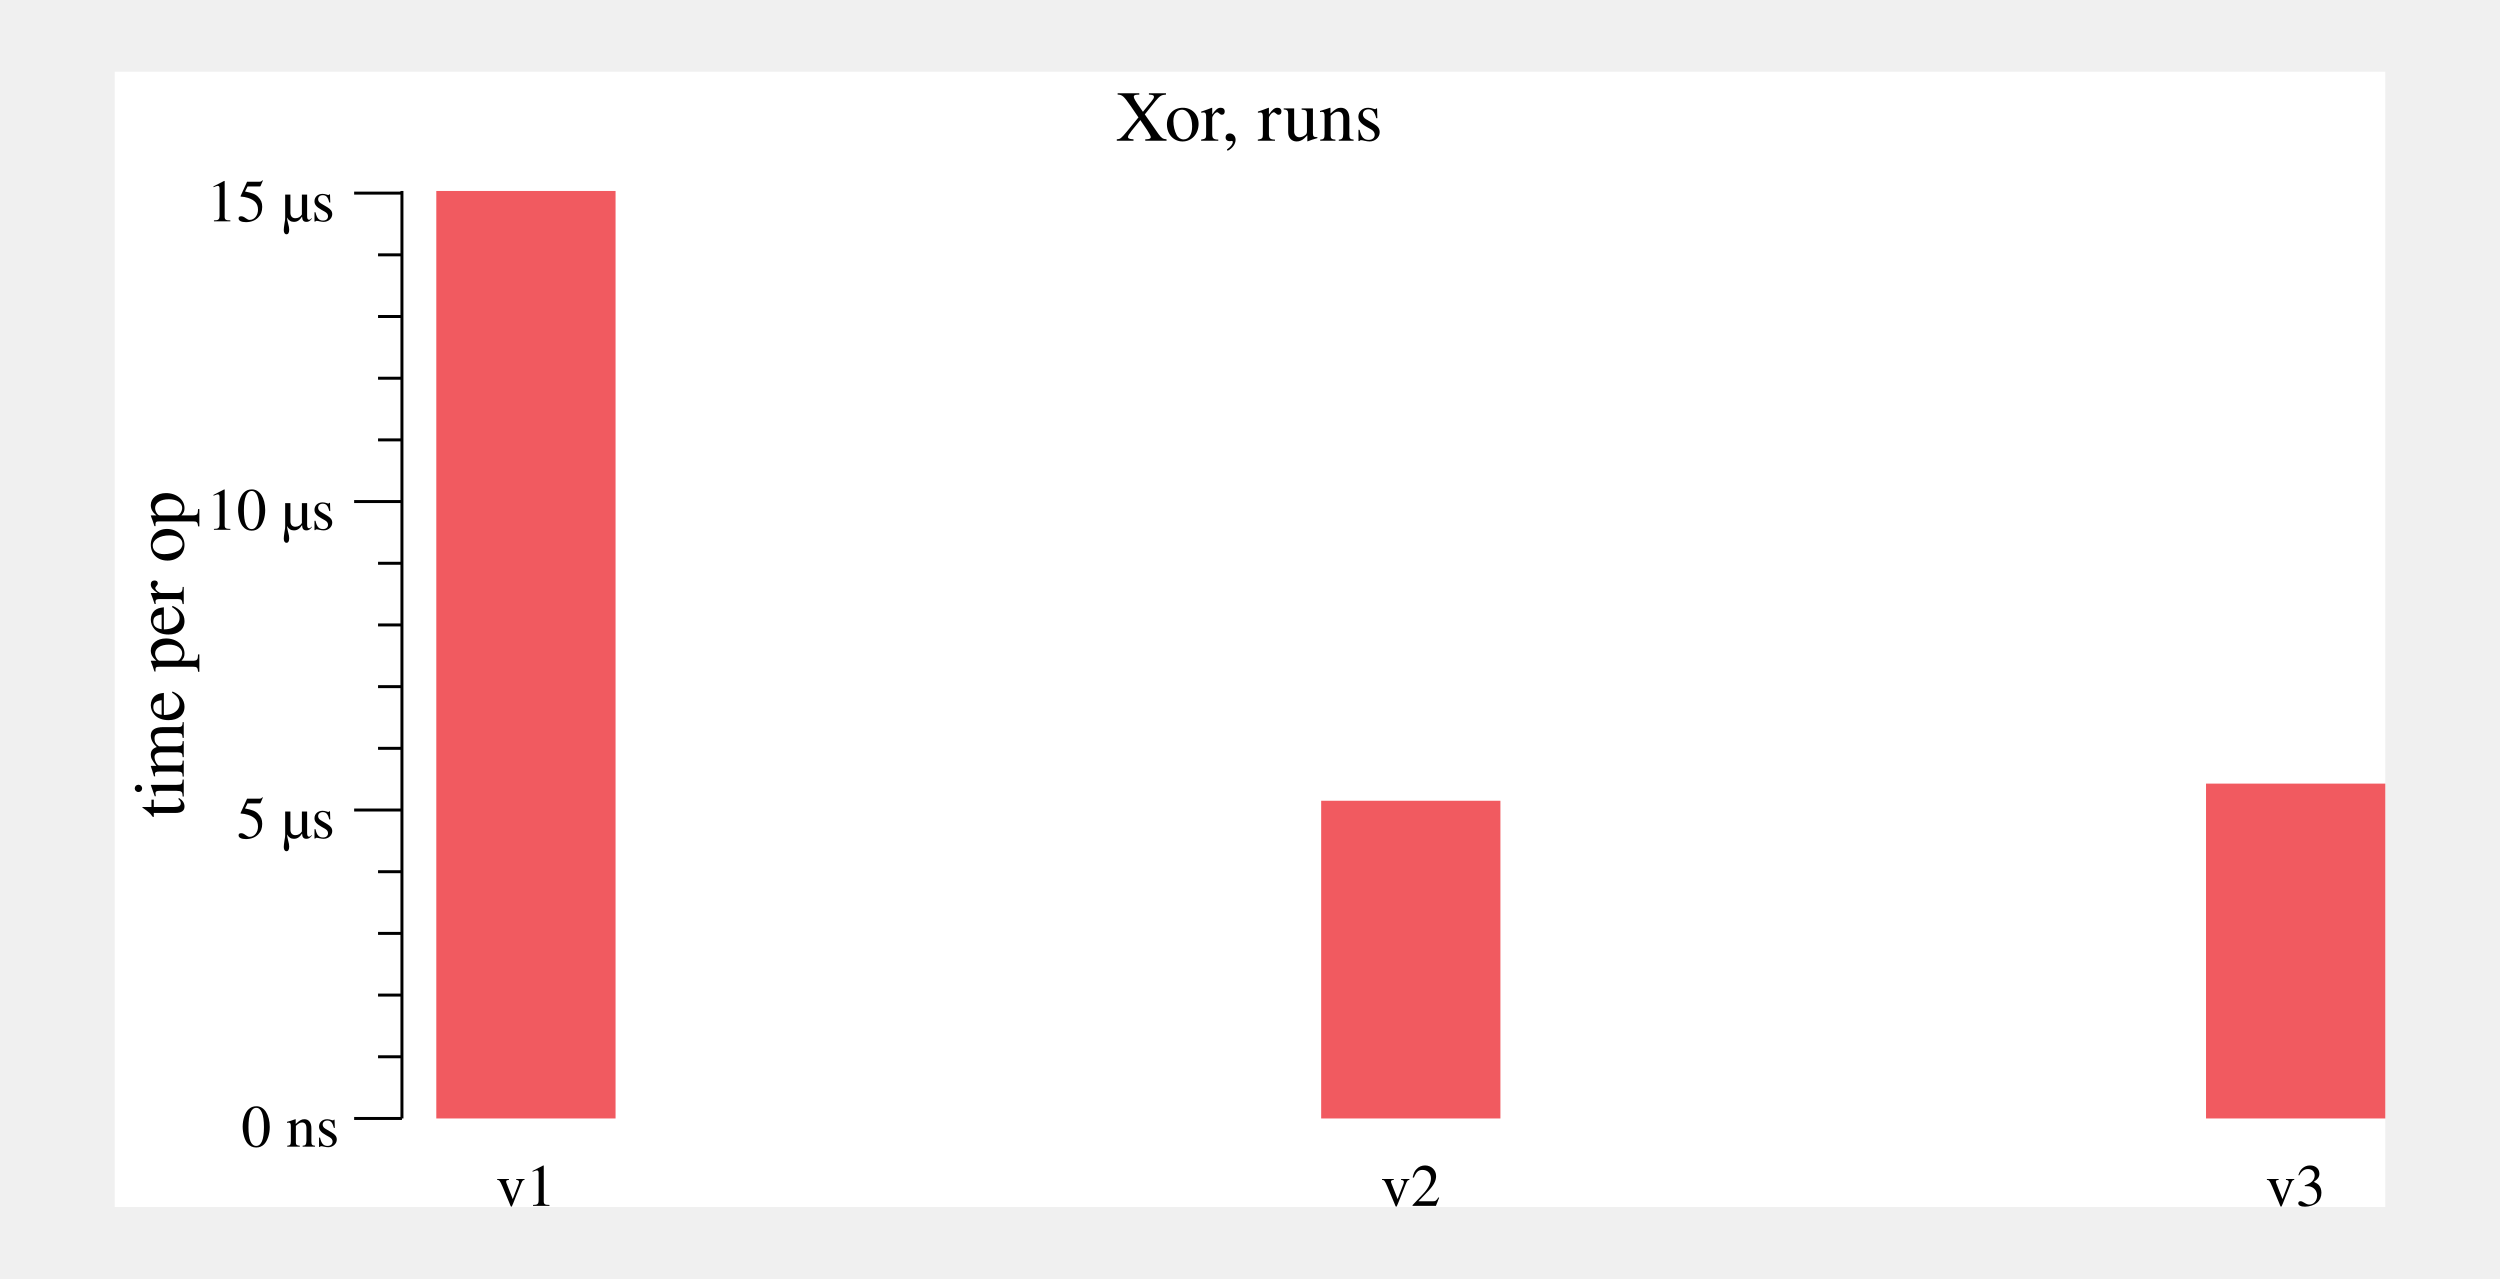
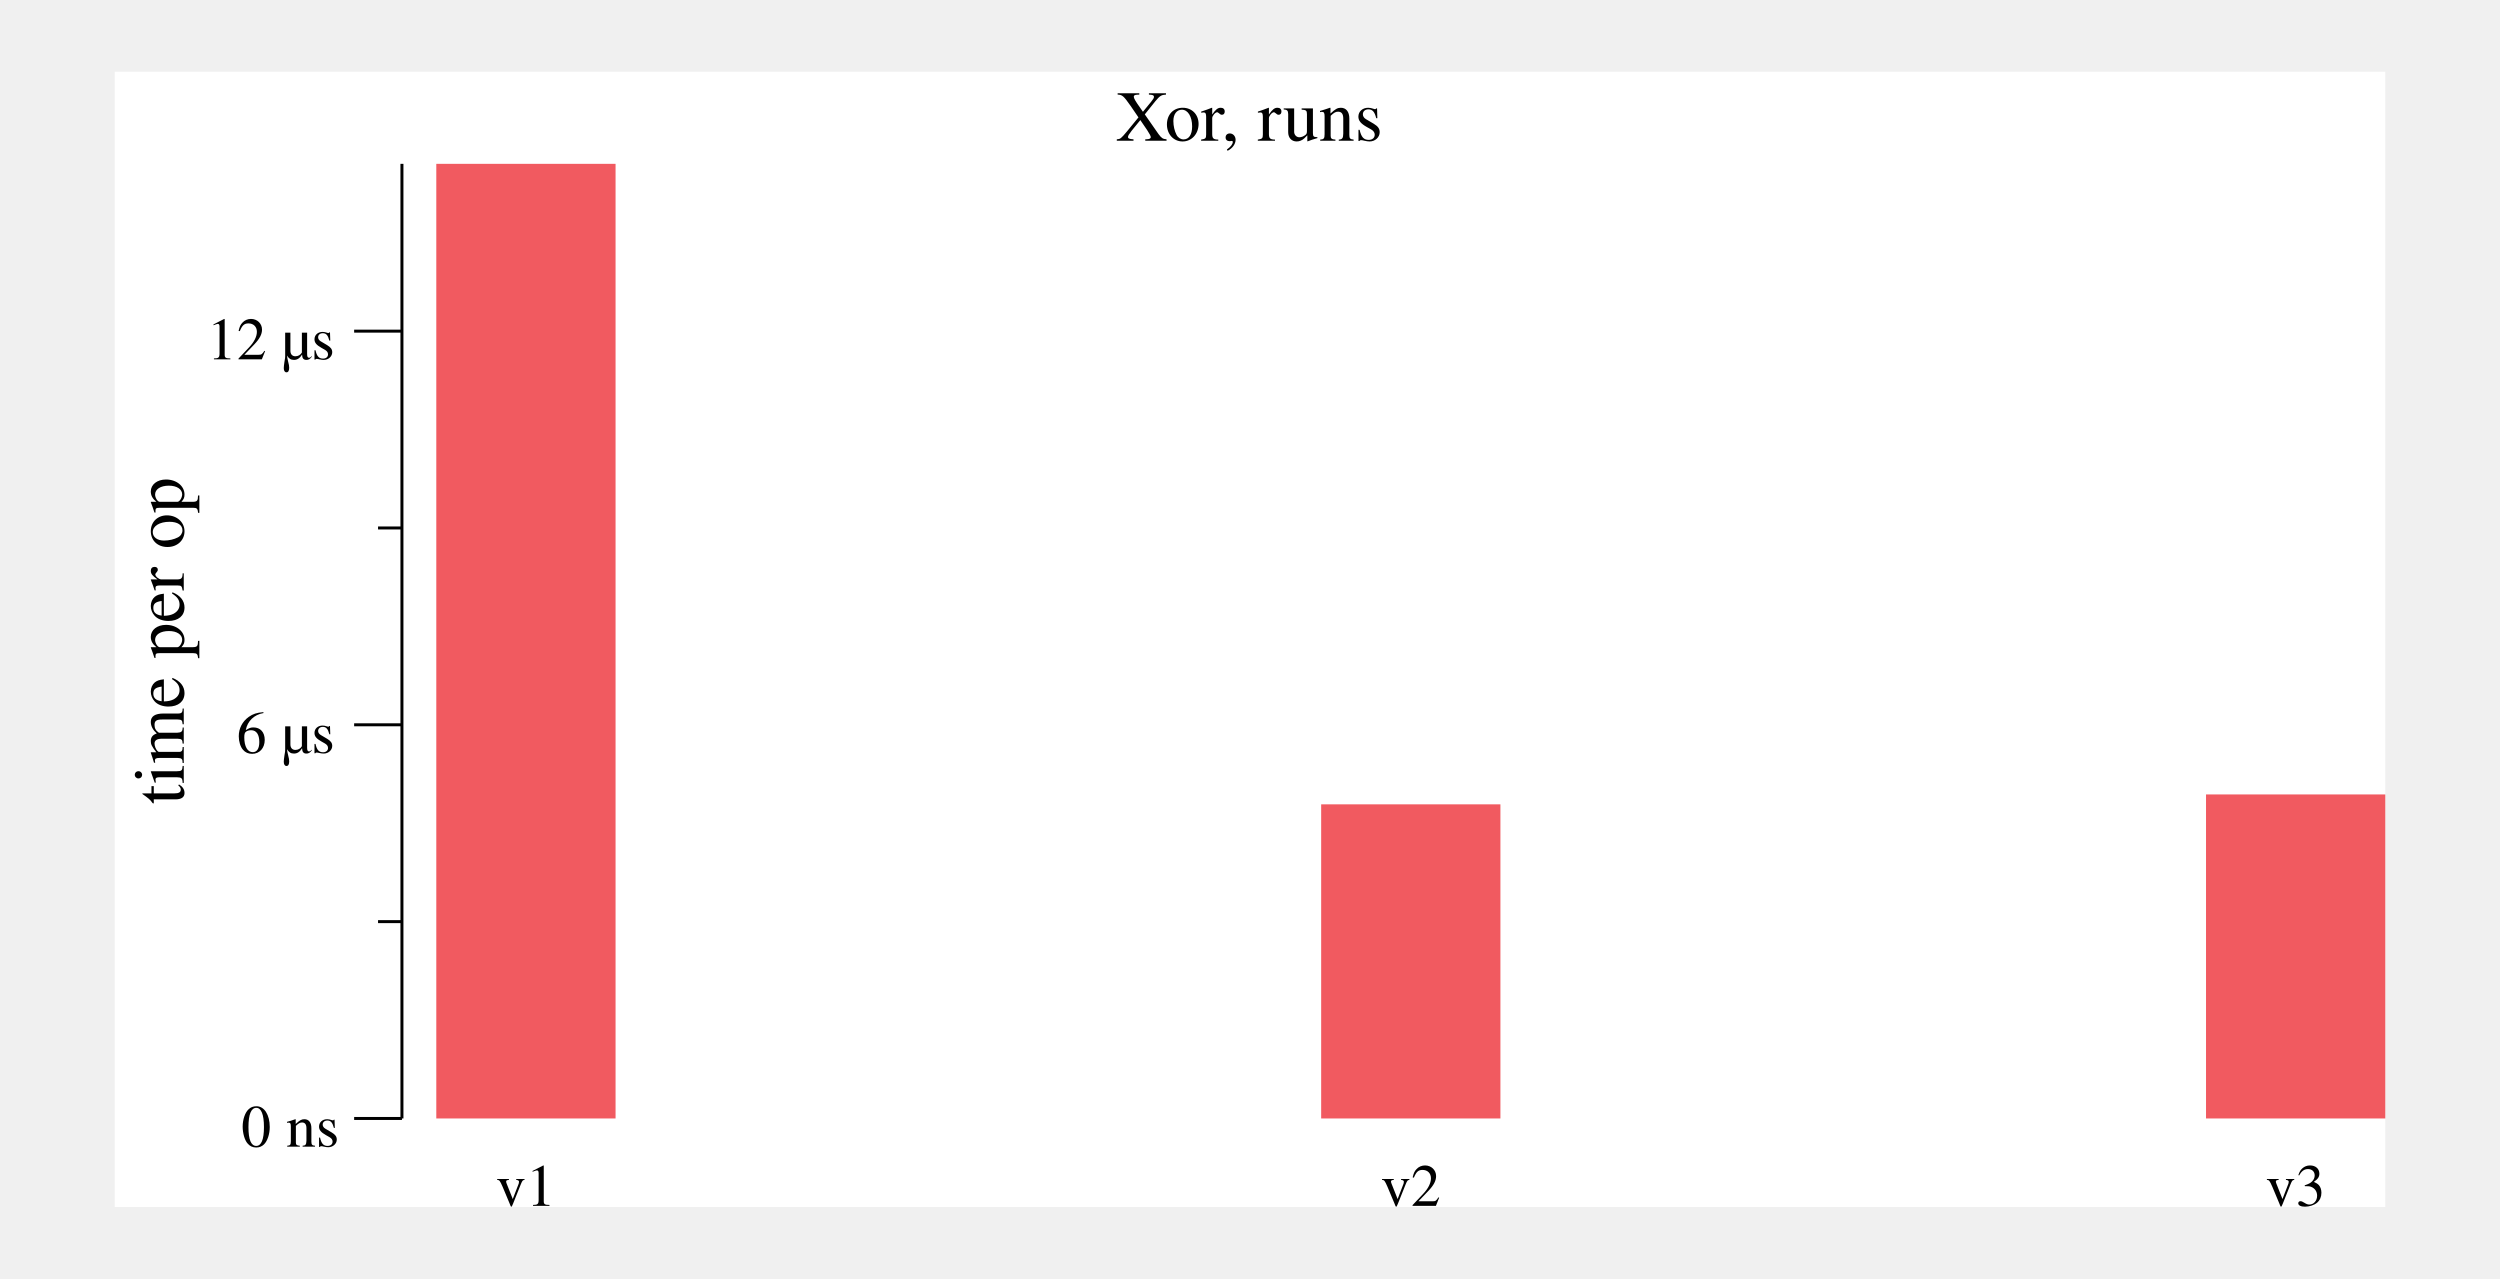
<svg xmlns="http://www.w3.org/2000/svg" width="418.4pt" height="214pt" viewBox="0 0 418.4 214">
  <g transform="scale(1, -1) translate(0, -214)">
    <path d="M19.2,12L399.2,12L399.2,202L19.2,202Z" style="fill:#FFFFFF" />
    <text x="186.78" y="-190.45" transform="scale(1, -1)" style="font-family:Times;font-weight:normal;font-style:normal;font-size:12px">Xor, runs</text>
    <text x="83.019" y="-12.186" transform="scale(1, -1)" style="font-family:Times;font-weight:normal;font-style:normal;font-size:10px">v1</text>
    <text x="231.11" y="-12.186" transform="scale(1, -1)" style="font-family:Times;font-weight:normal;font-style:normal;font-size:10px">v2</text>
    <text x="379.2" y="-12.186" transform="scale(1, -1)" style="font-family:Times;font-weight:normal;font-style:normal;font-size:10px">v3</text>
    <g transform="rotate(90)">
-       <text x="77.101" y="30.755" transform="scale(1, -1)" style="font-family:Times;font-weight:normal;font-style:normal;font-size:12px">time per op</text>
+       <text x="79.374" y="30.755" transform="scale(1, -1)" style="font-family:Times;font-weight:normal;font-style:normal;font-size:12px">time per op</text>
    </g>
    <text x="40.378" y="-22.093" transform="scale(1, -1)" style="font-family:Times;font-weight:normal;font-style:normal;font-size:10px">0 ns</text>
-     <text x="39.616" y="-73.714" transform="scale(1, -1)" style="font-family:Times;font-weight:normal;font-style:normal;font-size:10px">5 µs</text>
-     <text x="34.616" y="-125.33" transform="scale(1, -1)" style="font-family:Times;font-weight:normal;font-style:normal;font-size:10px">10 µs</text>
-     <text x="34.616" y="-176.96" transform="scale(1, -1)" style="font-family:Times;font-weight:normal;font-style:normal;font-size:10px">15 µs</text>
+     <text x="39.616" y="-87.976" transform="scale(1, -1)" style="font-family:Times;font-weight:normal;font-style:normal;font-size:10px">6 µs</text>
+     <text x="34.616" y="-153.86" transform="scale(1, -1)" style="font-family:Times;font-weight:normal;font-style:normal;font-size:10px">12 µs</text>
    <path d="M59.269,26.814L67.269,26.814" style="fill:none;stroke:#000000;stroke-width:0.5" />
-     <path d="M59.269,78.435L67.269,78.435" style="fill:none;stroke:#000000;stroke-width:0.5" />
-     <path d="M59.269,130.06L67.269,130.06" style="fill:none;stroke:#000000;stroke-width:0.5" />
-     <path d="M59.269,181.68L67.269,181.68" style="fill:none;stroke:#000000;stroke-width:0.5" />
-     <path d="M63.269,37.139L67.269,37.139" style="fill:none;stroke:#000000;stroke-width:0.5" />
-     <path d="M63.269,47.463L67.269,47.463" style="fill:none;stroke:#000000;stroke-width:0.5" />
-     <path d="M63.269,57.787L67.269,57.787" style="fill:none;stroke:#000000;stroke-width:0.5" />
-     <path d="M63.269,68.111L67.269,68.111" style="fill:none;stroke:#000000;stroke-width:0.5" />
-     <path d="M63.269,88.759L67.269,88.759" style="fill:none;stroke:#000000;stroke-width:0.5" />
-     <path d="M63.269,99.084L67.269,99.084" style="fill:none;stroke:#000000;stroke-width:0.5" />
-     <path d="M63.269,109.41L67.269,109.41" style="fill:none;stroke:#000000;stroke-width:0.5" />
-     <path d="M63.269,119.73L67.269,119.73" style="fill:none;stroke:#000000;stroke-width:0.5" />
-     <path d="M63.269,140.38L67.269,140.38" style="fill:none;stroke:#000000;stroke-width:0.5" />
-     <path d="M63.269,150.7L67.269,150.7" style="fill:none;stroke:#000000;stroke-width:0.5" />
-     <path d="M63.269,161.03L67.269,161.03" style="fill:none;stroke:#000000;stroke-width:0.5" />
-     <path d="M63.269,171.35L67.269,171.35" style="fill:none;stroke:#000000;stroke-width:0.5" />
-     <path d="M67.269,26.814L67.269,182.04" style="fill:none;stroke:#000000;stroke-width:0.5" />
-     <path d="M73.019,26.814L73.019,182.04L103.02,182.04L103.02,26.814Z" style="fill:#F15A60" />
-     <path d="M221.11,26.814L221.11,79.985L251.11,79.985L251.11,26.814Z" style="fill:#F15A60" />
-     <path d="M369.2,26.814L369.2,82.855L399.2,82.855L399.2,26.814Z" style="fill:#F15A60" />
+     <path d="M59.269,92.698L67.269,92.698" style="fill:none;stroke:#000000;stroke-width:0.5" />
+     <path d="M59.269,158.58L67.269,158.58" style="fill:none;stroke:#000000;stroke-width:0.5" />
+     <path d="M63.269,59.756L67.269,59.756" style="fill:none;stroke:#000000;stroke-width:0.5" />
+     <path d="M63.269,125.64L67.269,125.64" style="fill:none;stroke:#000000;stroke-width:0.5" />
+     <path d="M67.269,26.814L67.269,186.58" style="fill:none;stroke:#000000;stroke-width:0.5" />
+     <path d="M73.019,26.814L73.019,186.58L103.02,186.58L103.02,26.814Z" style="fill:#F15A60" />
+     <path d="M221.11,26.814L221.11,79.385L251.11,79.385L251.11,26.814Z" style="fill:#F15A60" />
+     <path d="M369.2,26.814L369.2,81.042L399.2,81.042L399.2,26.814Z" style="fill:#F15A60" />
  </g>
</svg>
